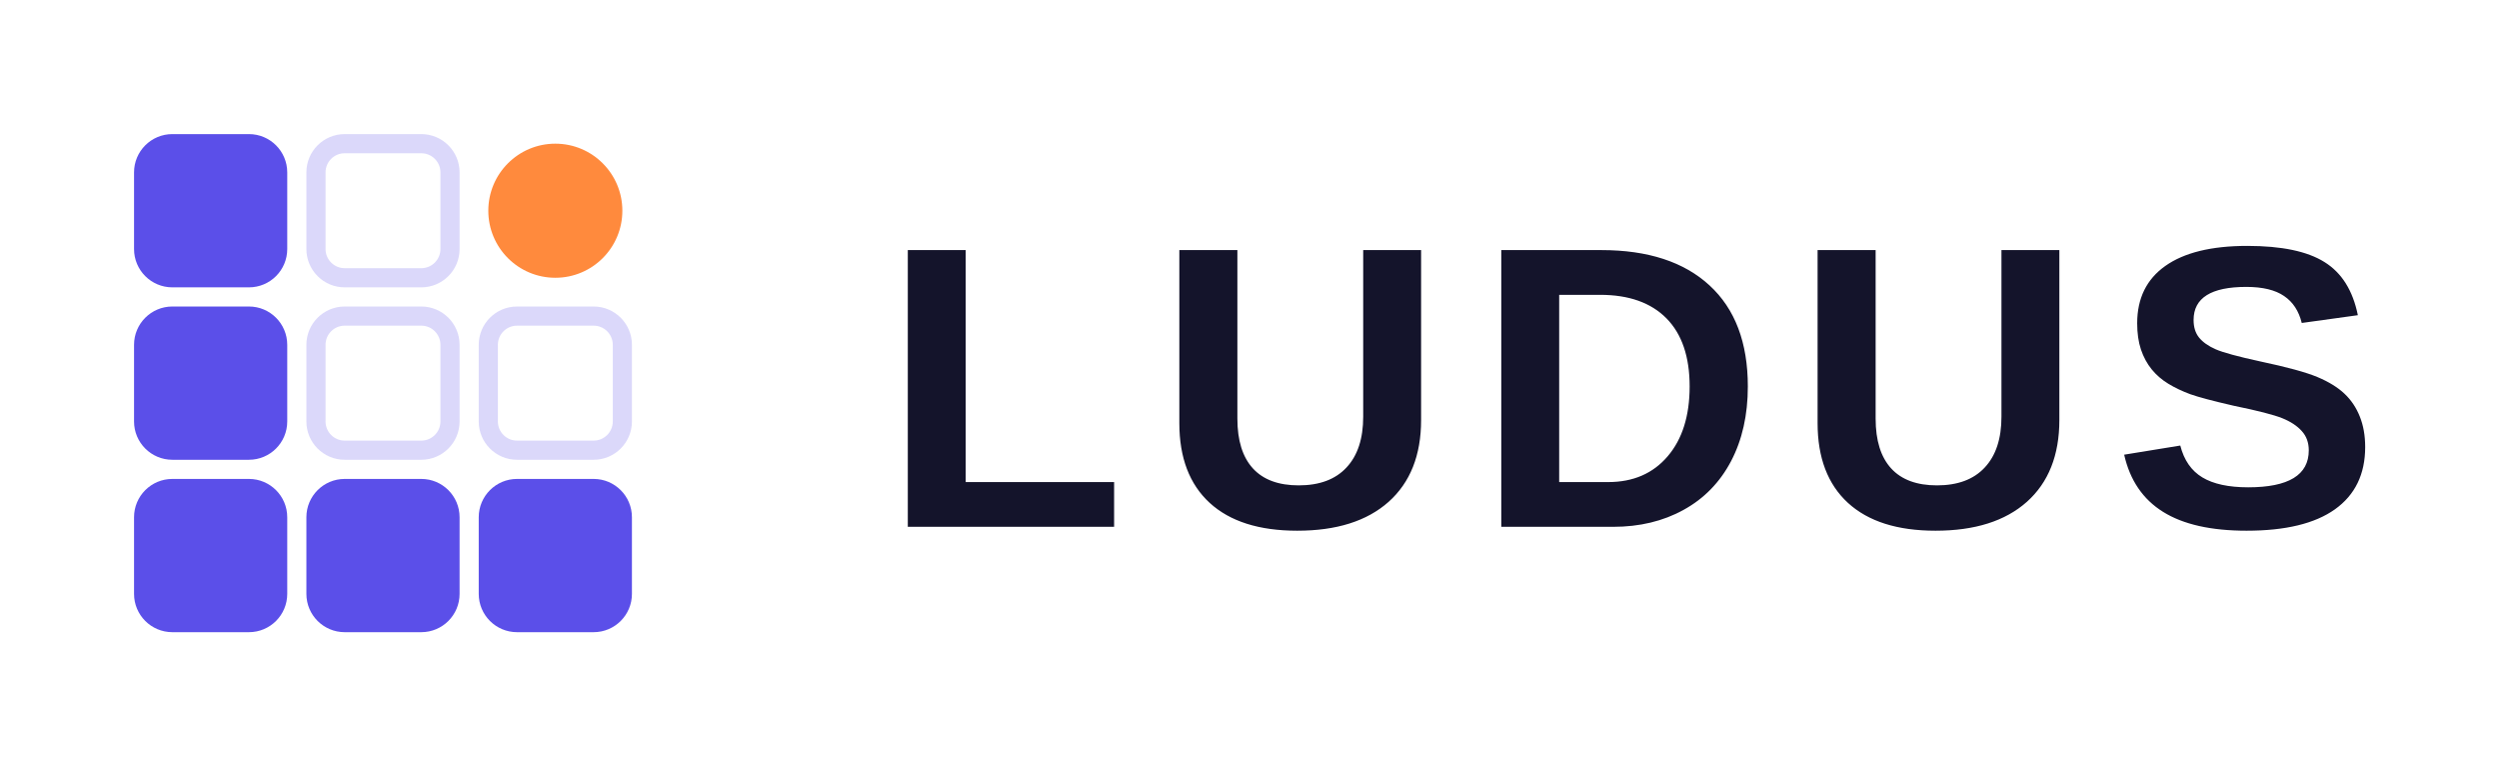
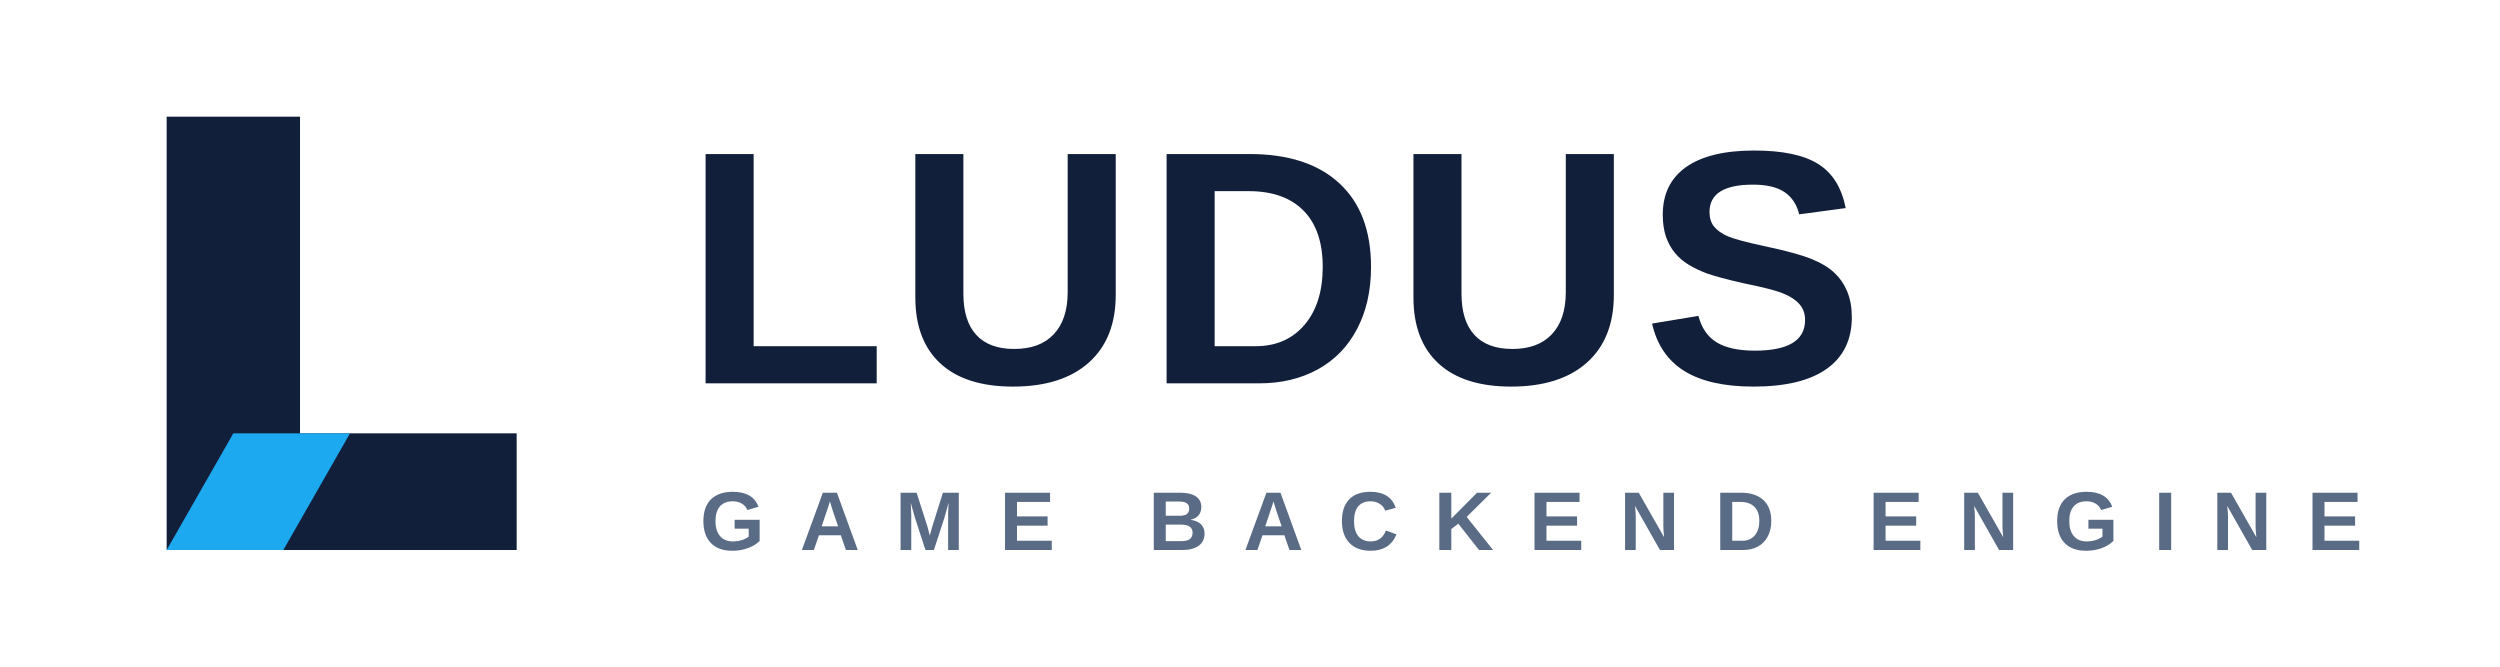
- <svg xmlns="http://www.w3.org/2000/svg" viewBox="0 0 261 80" width="261" height="80" role="img" aria-label="Ludus">
-   <g transform="translate(8,8)">
-     <g fill="none" stroke="#5B4FE9" stroke-opacity="0.22" stroke-width="2">
-       <rect x="25" y="7" width="14" height="14" rx="3" />
-       <rect x="25" y="25" width="14" height="14" rx="3" />
-       <rect x="43" y="25" width="14" height="14" rx="3" />
-     </g>
-     <g fill="#5B4FE9">
-       <rect x="6" y="6" width="16" height="16" rx="4" />
-       <rect x="6" y="24" width="16" height="16" rx="4" />
-       <rect x="6" y="42" width="16" height="16" rx="4" />
-       <rect x="24" y="42" width="16" height="16" rx="4" />
-       <rect x="42" y="42" width="16" height="16" rx="4" />
-     </g>
-     <circle cx="50" cy="14" r="7" fill="#FF8A3D" fill-opacity="1" />
+ <svg xmlns="http://www.w3.org/2000/svg" viewBox="0 0 300 80" width="300" height="80" role="img" aria-label="Ludus — game backend engine">
+   <g transform="translate(6,8)">
+     <path fill="#111F3A" d="M14 6 H30 V44 H56 V58 H14 Z" />
+     <path fill="#1CA9F0" d="M22 44h14l-8 14H14z" />
  </g>
-   <text x="92" y="55" font-family="Liberation Sans, Arial, Helvetica, sans-serif" font-size="42" font-weight="700" letter-spacing="3" fill="#14142B">LUDUS</text>
+   <text x="82" y="46" font-family="Liberation Sans, Arial, Helvetica, sans-serif" font-size="40" font-weight="700" letter-spacing="1" fill="#111F3A">LUDUS</text>
+   <text x="84" y="66" font-family="Liberation Sans, Arial, Helvetica, sans-serif" font-size="10" font-weight="700" letter-spacing="4.2" fill="#5A6B86">GAME BACKEND ENGINE</text>
</svg>
